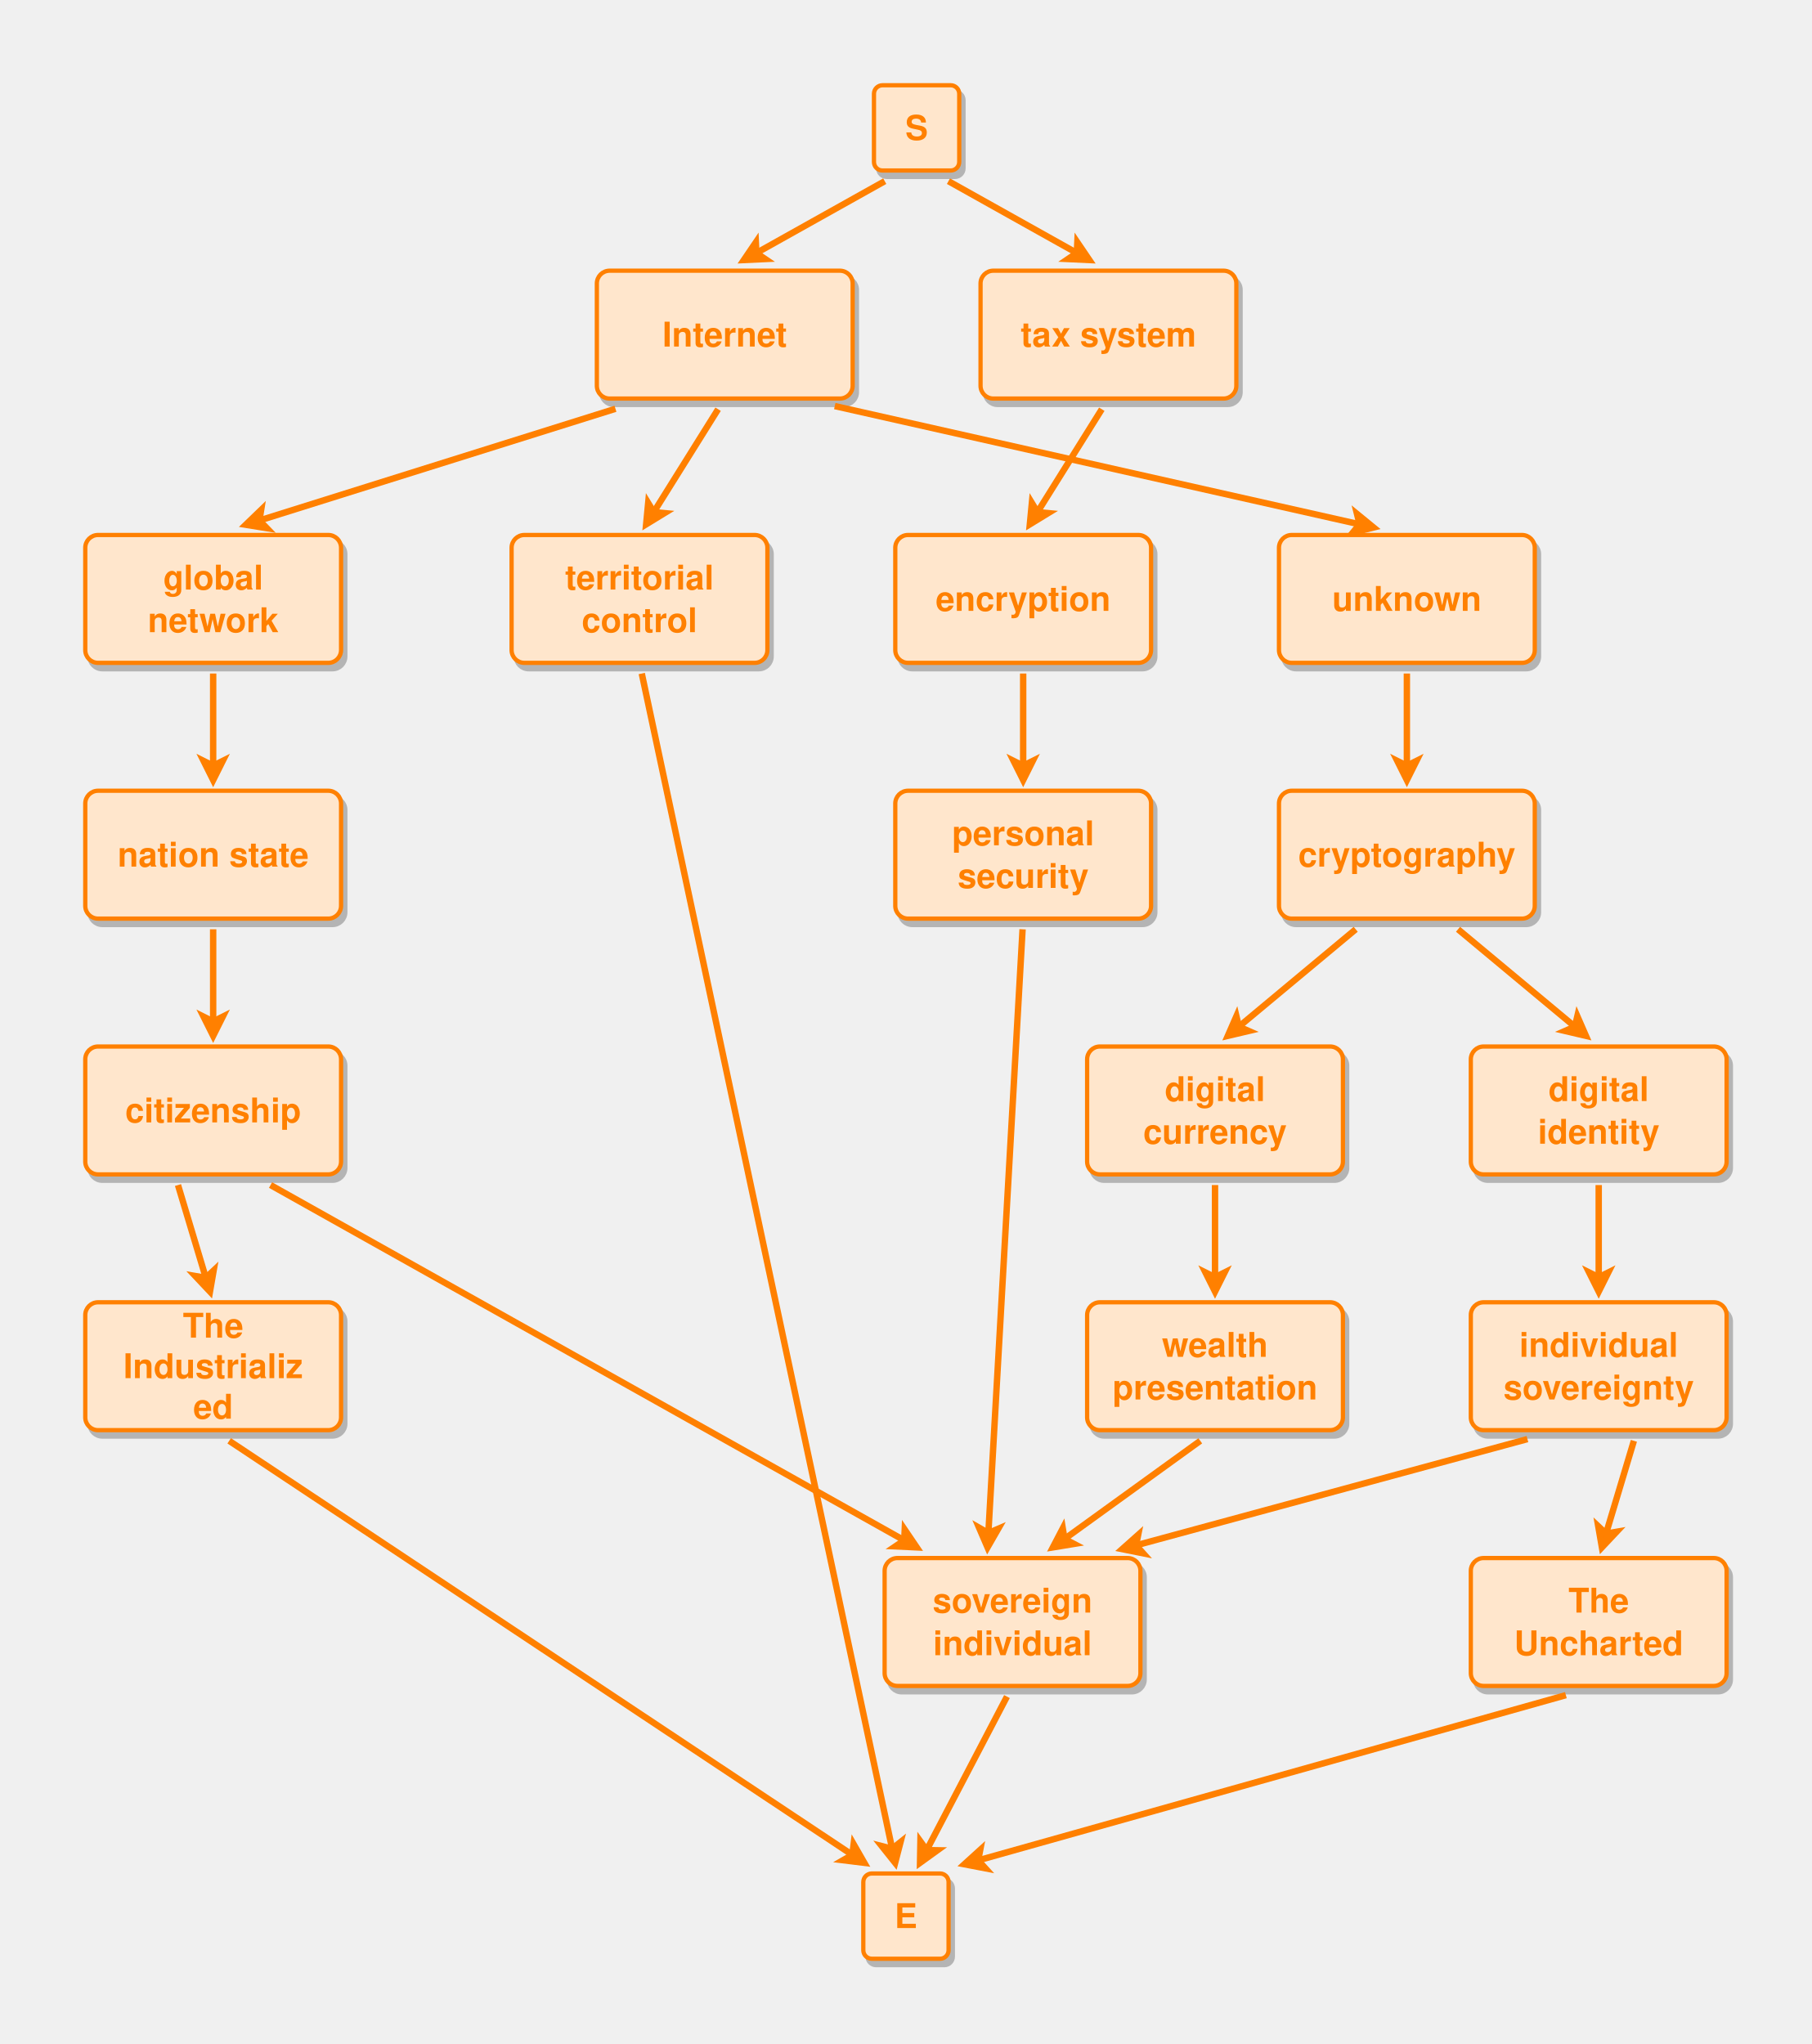
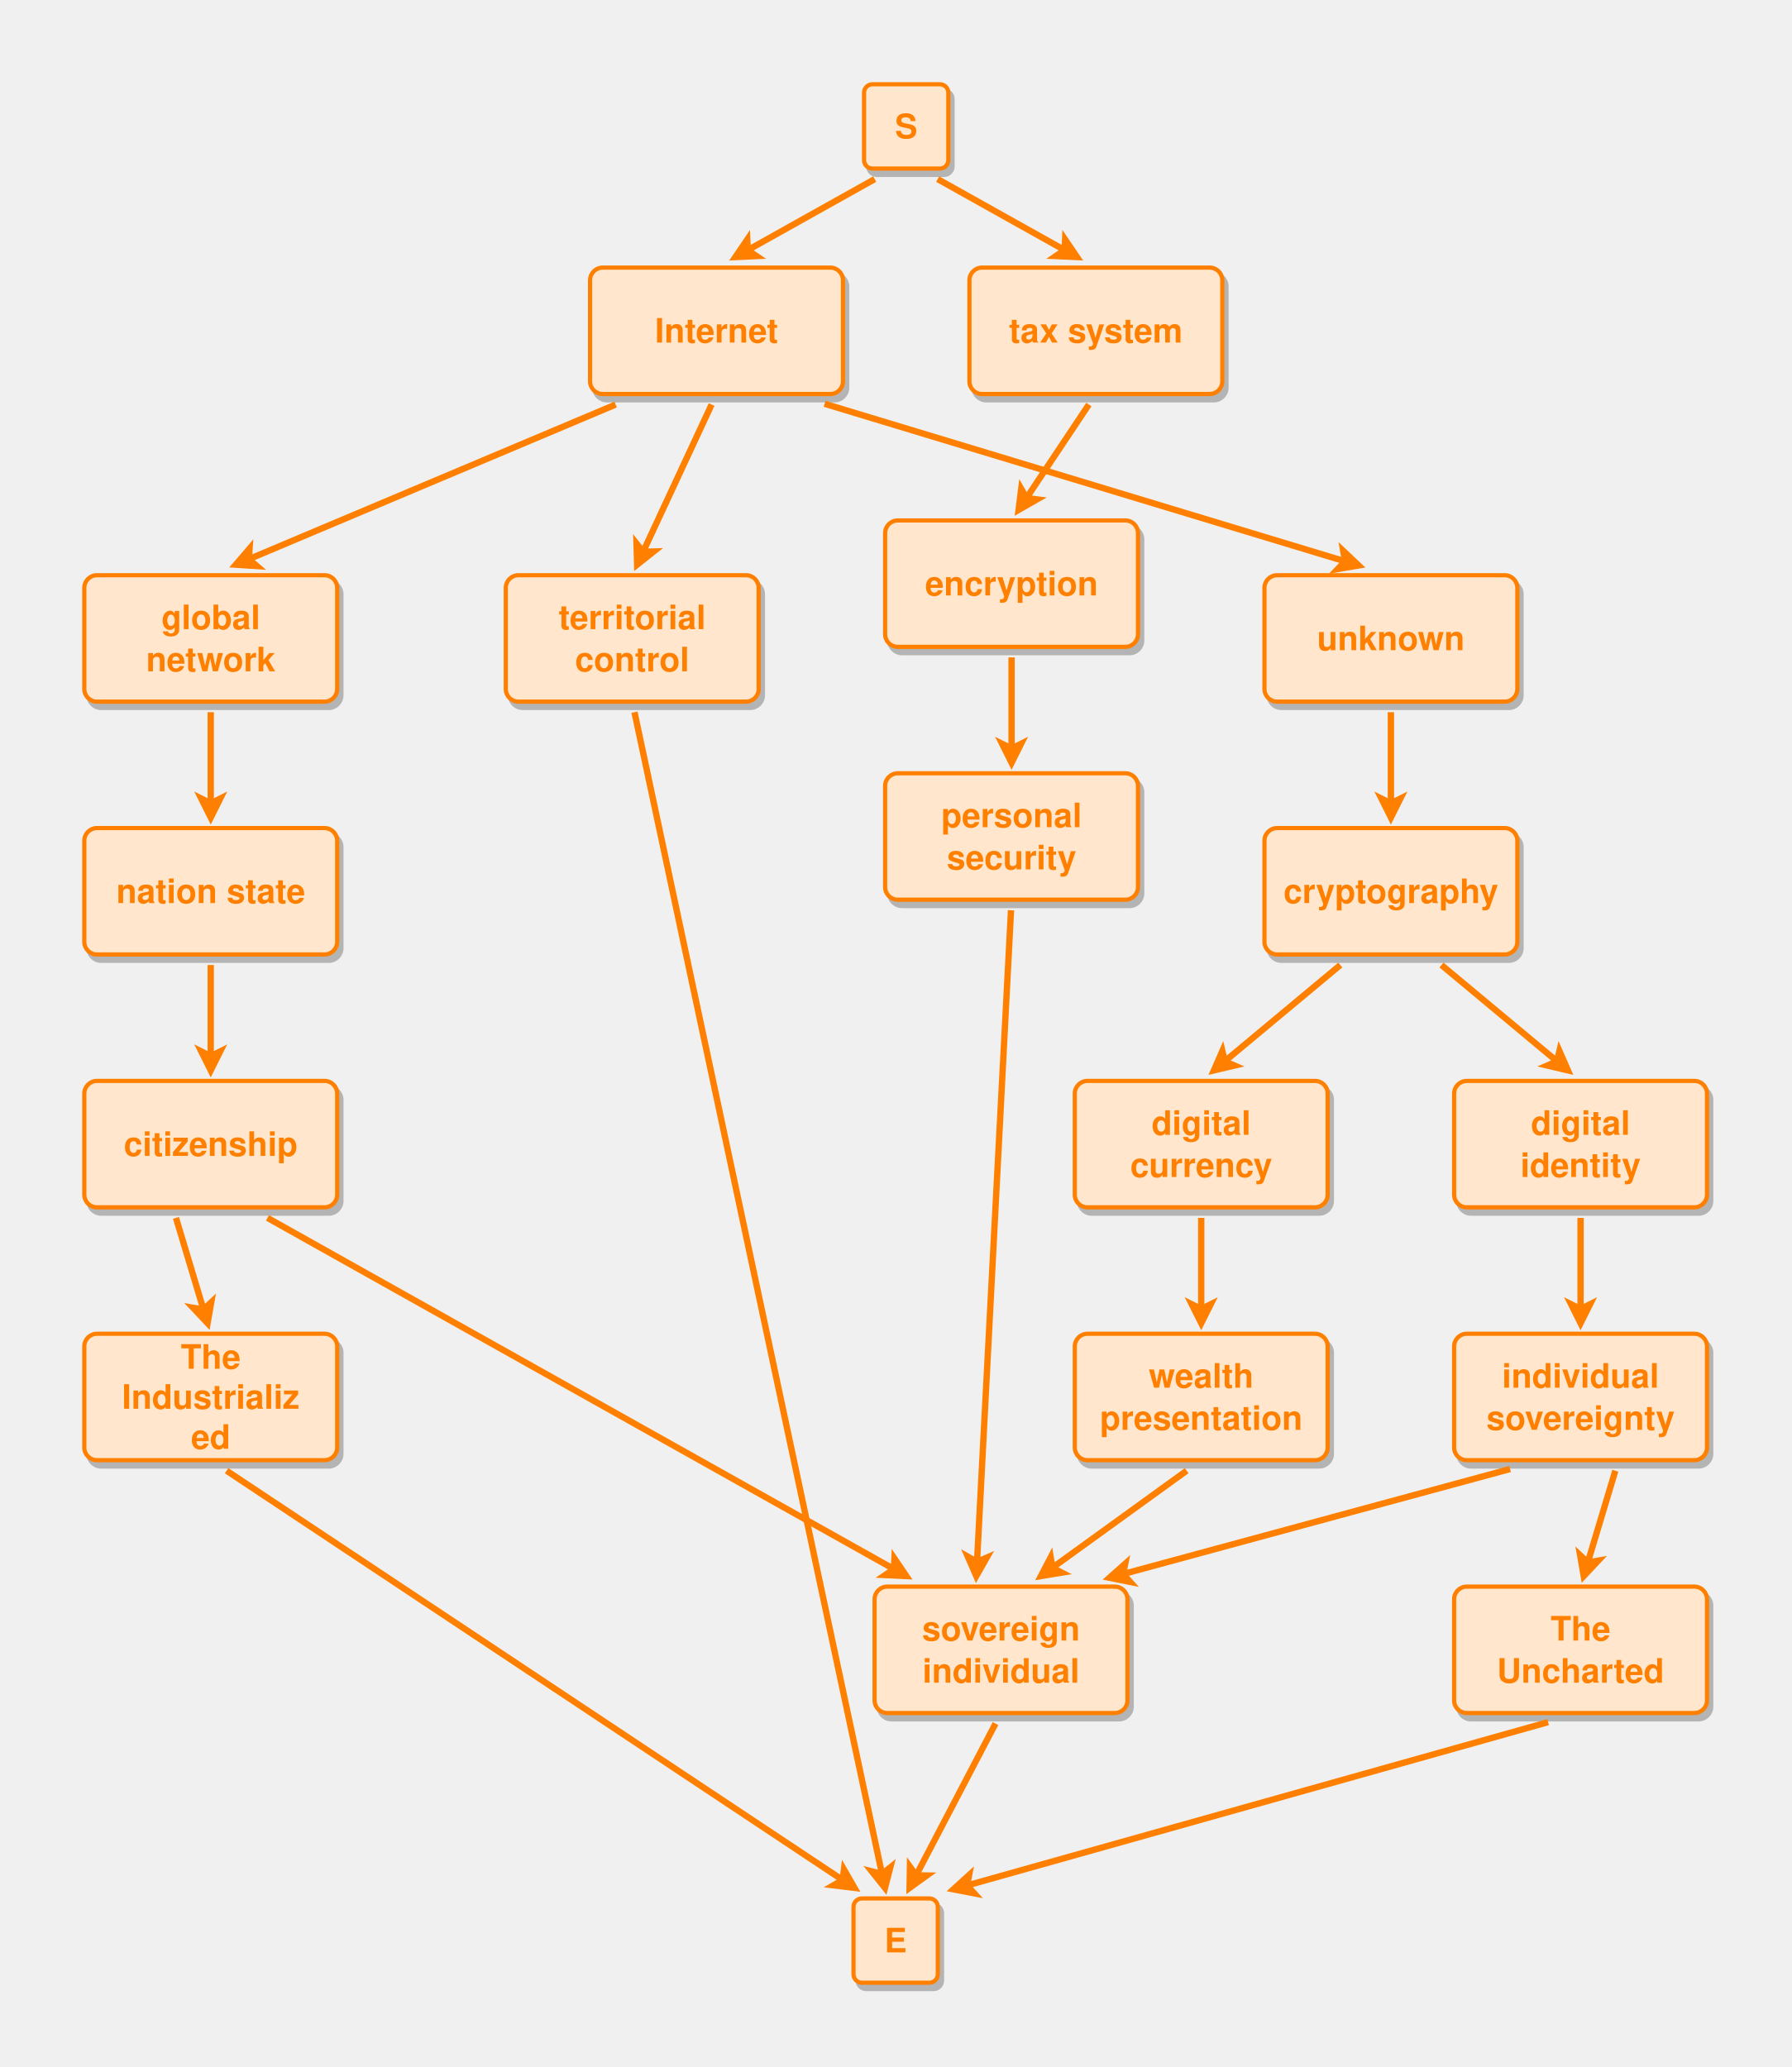
- <svg xmlns="http://www.w3.org/2000/svg" width="850" height="959" viewBox="0 0 850 959">
+ <svg xmlns="http://www.w3.org/2000/svg" width="850" height="981" viewBox="0 0 850 981">
  <defs>
  </defs>
  <g id="container-shells">
  </g>
  <g id="node-shadows">
    <rect x="280" y="127" width="120" height="60" rx="6" ry="6" fill="#000000" stroke="#000000" stroke-width="2" opacity="0.25" transform="translate(2,3)" />
-     <rect x="690" y="611" width="120" height="60" rx="6" ry="6" fill="#000000" stroke="#000000" stroke-width="2" opacity="0.25" transform="translate(2,3)" />
-     <rect x="40" y="371" width="120" height="60" rx="6" ry="6" fill="#000000" stroke="#000000" stroke-width="2" opacity="0.25" transform="translate(2,3)" />
-     <rect x="420" y="371" width="120" height="60" rx="6" ry="6" fill="#000000" stroke="#000000" stroke-width="2" opacity="0.25" transform="translate(2,3)" />
-     <rect x="415" y="731" width="120" height="60" rx="6" ry="6" fill="#000000" stroke="#000000" stroke-width="2" opacity="0.25" transform="translate(2,3)" />
+     <rect x="690" y="633" width="120" height="60" rx="6" ry="6" fill="#000000" stroke="#000000" stroke-width="2" opacity="0.25" transform="translate(2,3)" />
+     <rect x="40" y="393" width="120" height="60" rx="6" ry="6" fill="#000000" stroke="#000000" stroke-width="2" opacity="0.25" transform="translate(2,3)" />
+     <rect x="420" y="367" width="120" height="60" rx="6" ry="6" fill="#000000" stroke="#000000" stroke-width="2" opacity="0.25" transform="translate(2,3)" />
+     <rect x="415" y="753" width="120" height="60" rx="6" ry="6" fill="#000000" stroke="#000000" stroke-width="2" opacity="0.25" transform="translate(2,3)" />
    <rect x="460" y="127" width="120" height="60" rx="6" ry="6" fill="#000000" stroke="#000000" stroke-width="2" opacity="0.25" transform="translate(2,3)" />
-     <rect x="240" y="251" width="120" height="60" rx="6" ry="6" fill="#000000" stroke="#000000" stroke-width="2" opacity="0.25" transform="translate(2,3)" />
-     <rect x="600" y="251" width="120" height="60" rx="6" ry="6" fill="#000000" stroke="#000000" stroke-width="2" opacity="0.25" transform="translate(2,3)" />
-     <rect x="510" y="611" width="120" height="60" rx="6" ry="6" fill="#000000" stroke="#000000" stroke-width="2" opacity="0.25" transform="translate(2,3)" />
+     <rect x="240" y="273" width="120" height="60" rx="6" ry="6" fill="#000000" stroke="#000000" stroke-width="2" opacity="0.25" transform="translate(2,3)" />
+     <rect x="600" y="273" width="120" height="60" rx="6" ry="6" fill="#000000" stroke="#000000" stroke-width="2" opacity="0.25" transform="translate(2,3)" />
+     <rect x="510" y="633" width="120" height="60" rx="6" ry="6" fill="#000000" stroke="#000000" stroke-width="2" opacity="0.25" transform="translate(2,3)" />
    <rect x="410" y="40" width="40" height="40" rx="4" ry="4" fill="#000000" stroke="#000000" stroke-width="2" opacity="0.25" transform="translate(2,3)" />
-     <rect x="405" y="879" width="40" height="40" rx="4" ry="4" fill="#000000" stroke="#000000" stroke-width="2" opacity="0.25" transform="translate(2,3)" />
-     <rect x="40" y="611" width="120" height="60" rx="6" ry="6" fill="#000000" stroke="#000000" stroke-width="2" opacity="0.25" transform="translate(2,3)" />
-     <rect x="690" y="731" width="120" height="60" rx="6" ry="6" fill="#000000" stroke="#000000" stroke-width="2" opacity="0.25" transform="translate(2,3)" />
-     <rect x="40" y="491" width="120" height="60" rx="6" ry="6" fill="#000000" stroke="#000000" stroke-width="2" opacity="0.25" transform="translate(2,3)" />
-     <rect x="600" y="371" width="120" height="60" rx="6" ry="6" fill="#000000" stroke="#000000" stroke-width="2" opacity="0.25" transform="translate(2,3)" />
-     <rect x="510" y="491" width="120" height="60" rx="6" ry="6" fill="#000000" stroke="#000000" stroke-width="2" opacity="0.25" transform="translate(2,3)" />
-     <rect x="690" y="491" width="120" height="60" rx="6" ry="6" fill="#000000" stroke="#000000" stroke-width="2" opacity="0.25" transform="translate(2,3)" />
-     <rect x="420" y="251" width="120" height="60" rx="6" ry="6" fill="#000000" stroke="#000000" stroke-width="2" opacity="0.25" transform="translate(2,3)" />
-     <rect x="40" y="251" width="120" height="60" rx="6" ry="6" fill="#000000" stroke="#000000" stroke-width="2" opacity="0.25" transform="translate(2,3)" />
+     <rect x="405" y="901" width="40" height="40" rx="4" ry="4" fill="#000000" stroke="#000000" stroke-width="2" opacity="0.25" transform="translate(2,3)" />
+     <rect x="40" y="633" width="120" height="60" rx="6" ry="6" fill="#000000" stroke="#000000" stroke-width="2" opacity="0.25" transform="translate(2,3)" />
+     <rect x="690" y="753" width="120" height="60" rx="6" ry="6" fill="#000000" stroke="#000000" stroke-width="2" opacity="0.25" transform="translate(2,3)" />
+     <rect x="40" y="513" width="120" height="60" rx="6" ry="6" fill="#000000" stroke="#000000" stroke-width="2" opacity="0.25" transform="translate(2,3)" />
+     <rect x="600" y="393" width="120" height="60" rx="6" ry="6" fill="#000000" stroke="#000000" stroke-width="2" opacity="0.25" transform="translate(2,3)" />
+     <rect x="510" y="513" width="120" height="60" rx="6" ry="6" fill="#000000" stroke="#000000" stroke-width="2" opacity="0.25" transform="translate(2,3)" />
+     <rect x="690" y="513" width="120" height="60" rx="6" ry="6" fill="#000000" stroke="#000000" stroke-width="2" opacity="0.25" transform="translate(2,3)" />
+     <rect x="420" y="247" width="120" height="60" rx="6" ry="6" fill="#000000" stroke="#000000" stroke-width="2" opacity="0.25" transform="translate(2,3)" />
+     <rect x="40" y="273" width="120" height="60" rx="6" ry="6" fill="#000000" stroke="#000000" stroke-width="2" opacity="0.25" transform="translate(2,3)" />
  </g>
  <g id="edges">
    <g class="edge" data-edge-idx="0" data-edge-base="leadsto" data-edge-from="1" data-edge-to="15">
-       <line x1="336.88" y1="192.00" x2="306.70" y2="240.28" stroke="#ff8000" stroke-width="3" />
-       <path d="M 303.12 246.00 L 304.08 235.98 L 306.70 240.28 L 311.71 240.75 Z" fill="#ff8000" stroke="#ff8000" stroke-width="3" stroke-miterlimit="10" />
-       <text x="321" y="216" text-anchor="middle" dominant-baseline="middle" font-family="Helvetica,Inter,Segoe UI,Arial" font-size="11" paint-order="stroke" stroke="#ffffff" stroke-width="3" stroke-linejoin="round" fill="#ff8000">
+       <line x1="337.67" y1="192.00" x2="305.17" y2="261.88" stroke="#ff8000" stroke-width="3" />
+       <path d="M 302.33 268.00 L 302.04 257.94 L 305.17 261.88 L 310.20 261.74 Z" fill="#ff8000" stroke="#ff8000" stroke-width="3" stroke-miterlimit="10" />
+       <text x="321" y="226" text-anchor="middle" dominant-baseline="middle" font-family="Helvetica,Inter,Segoe UI,Arial" font-size="11" paint-order="stroke" stroke="#ffffff" stroke-width="3" stroke-linejoin="round" fill="#ff8000">
      </text>
    </g>
    <g class="edge" data-edge-idx="1" data-edge-base="leadsto" data-edge-from="1" data-edge-to="16">
-       <line x1="391.61" y1="190.52" x2="637.81" y2="246.00" stroke="#ff8000" stroke-width="3" />
-       <path d="M 644.39 247.48 L 634.62 249.89 L 637.81 246.00 L 636.60 241.11 Z" fill="#ff8000" stroke="#ff8000" stroke-width="3" stroke-miterlimit="10" />
-       <text x="514" y="217" text-anchor="middle" dominant-baseline="middle" font-family="Helvetica,Inter,Segoe UI,Arial" font-size="11" paint-order="stroke" stroke="#ffffff" stroke-width="3" stroke-linejoin="round" fill="#ff8000">
+       <line x1="391.31" y1="191.64" x2="638.23" y2="266.41" stroke="#ff8000" stroke-width="3" />
+       <path d="M 644.69 268.36 L 634.77 270.06 L 638.23 266.41 L 637.38 261.45 Z" fill="#ff8000" stroke="#ff8000" stroke-width="3" stroke-miterlimit="10" />
+       <text x="514" y="228" text-anchor="middle" dominant-baseline="middle" font-family="Helvetica,Inter,Segoe UI,Arial" font-size="11" paint-order="stroke" stroke="#ffffff" stroke-width="3" stroke-linejoin="round" fill="#ff8000">
      </text>
    </g>
    <g class="edge" data-edge-idx="2" data-edge-base="leadsto" data-edge-from="1" data-edge-to="9">
-       <line x1="288.73" y1="191.79" x2="121.71" y2="244.19" stroke="#ff8000" stroke-width="3" />
-       <path d="M 115.27 246.21 L 122.51 239.22 L 121.71 244.19 L 125.20 247.81 Z" fill="#ff8000" stroke="#ff8000" stroke-width="3" stroke-miterlimit="10" />
-       <text x="204" y="217" text-anchor="middle" dominant-baseline="middle" font-family="Helvetica,Inter,Segoe UI,Arial" font-size="11" paint-order="stroke" stroke="#ffffff" stroke-width="3" stroke-linejoin="round" fill="#ff8000">
+       <line x1="292.14" y1="192.00" x2="118.08" y2="265.38" stroke="#ff8000" stroke-width="3" />
+       <path d="M 111.86 268.00 L 118.41 260.36 L 118.08 265.38 L 121.90 268.65 Z" fill="#ff8000" stroke="#ff8000" stroke-width="3" stroke-miterlimit="10" />
+       <text x="205" y="228" text-anchor="middle" dominant-baseline="middle" font-family="Helvetica,Inter,Segoe UI,Arial" font-size="11" paint-order="stroke" stroke="#ffffff" stroke-width="3" stroke-linejoin="round" fill="#ff8000">
      </text>
    </g>
    <g class="edge" data-edge-idx="3" data-edge-base="leadsto" data-edge-from="10" data-edge-to="13">
-       <line x1="716.56" y1="675.19" x2="532.96" y2="725.04" stroke="#ff8000" stroke-width="3" />
-       <path d="M 526.44 726.81 L 533.95 720.11 L 532.96 725.04 L 536.31 728.79 Z" fill="#ff8000" stroke="#ff8000" stroke-width="3" stroke-miterlimit="10" />
-       <text x="624" y="700" text-anchor="middle" dominant-baseline="middle" font-family="Helvetica,Inter,Segoe UI,Arial" font-size="11" paint-order="stroke" stroke="#ffffff" stroke-width="3" stroke-linejoin="round" fill="#ff8000">
+       <line x1="716.56" y1="697.19" x2="532.96" y2="747.04" stroke="#ff8000" stroke-width="3" />
+       <path d="M 526.44 748.81 L 533.95 742.11 L 532.96 747.04 L 536.31 750.79 Z" fill="#ff8000" stroke="#ff8000" stroke-width="3" stroke-miterlimit="10" />
+       <text x="624" y="722" text-anchor="middle" dominant-baseline="middle" font-family="Helvetica,Inter,Segoe UI,Arial" font-size="11" paint-order="stroke" stroke="#ffffff" stroke-width="3" stroke-linejoin="round" fill="#ff8000">
      </text>
    </g>
    <g class="edge" data-edge-idx="4" data-edge-base="leadsto" data-edge-from="10" data-edge-to="3">
-       <line x1="766.50" y1="676.00" x2="753.44" y2="719.53" stroke="#ff8000" stroke-width="3" />
-       <path d="M 751.50 726.00 L 749.78 716.09 L 753.44 719.53 L 758.40 718.67 Z" fill="#ff8000" stroke="#ff8000" stroke-width="3" stroke-miterlimit="10" />
-       <text x="759" y="697" text-anchor="middle" dominant-baseline="middle" font-family="Helvetica,Inter,Segoe UI,Arial" font-size="11" paint-order="stroke" stroke="#ffffff" stroke-width="3" stroke-linejoin="round" fill="#ff8000">
+       <line x1="766.50" y1="698.00" x2="753.44" y2="741.53" stroke="#ff8000" stroke-width="3" />
+       <path d="M 751.50 748.00 L 749.78 738.09 L 753.44 741.53 L 758.40 740.67 Z" fill="#ff8000" stroke="#ff8000" stroke-width="3" stroke-miterlimit="10" />
+       <text x="759" y="719" text-anchor="middle" dominant-baseline="middle" font-family="Helvetica,Inter,Segoe UI,Arial" font-size="11" paint-order="stroke" stroke="#ffffff" stroke-width="3" stroke-linejoin="round" fill="#ff8000">
      </text>
    </g>
    <g class="edge" data-edge-idx="5" data-edge-base="leadsto" data-edge-from="11" data-edge-to="4">
-       <line x1="100.00" y1="436.00" x2="100.00" y2="479.25" stroke="#ff8000" stroke-width="3" />
-       <path d="M 100.00 486.00 L 95.50 477.00 L 100.00 479.25 L 104.50 477.00 Z" fill="#ff8000" stroke="#ff8000" stroke-width="3" stroke-miterlimit="10" />
-       <text x="100" y="457" text-anchor="middle" dominant-baseline="middle" font-family="Helvetica,Inter,Segoe UI,Arial" font-size="11" paint-order="stroke" stroke="#ffffff" stroke-width="3" stroke-linejoin="round" fill="#ff8000">
+       <line x1="100.00" y1="458.00" x2="100.00" y2="501.25" stroke="#ff8000" stroke-width="3" />
+       <path d="M 100.00 508.00 L 95.50 499.00 L 100.00 501.25 L 104.50 499.00 Z" fill="#ff8000" stroke="#ff8000" stroke-width="3" stroke-miterlimit="10" />
+       <text x="100" y="479" text-anchor="middle" dominant-baseline="middle" font-family="Helvetica,Inter,Segoe UI,Arial" font-size="11" paint-order="stroke" stroke="#ffffff" stroke-width="3" stroke-linejoin="round" fill="#ff8000">
      </text>
    </g>
    <g class="edge" data-edge-idx="6" data-edge-base="leadsto" data-edge-from="12" data-edge-to="13">
-       <line x1="479.72" y1="436.00" x2="463.67" y2="719.26" stroke="#ff8000" stroke-width="3" />
-       <path d="M 463.28 726.00 L 459.30 716.76 L 463.67 719.26 L 468.29 717.27 Z" fill="#ff8000" stroke="#ff8000" stroke-width="3" stroke-miterlimit="10" />
-       <text x="471" y="577" text-anchor="middle" dominant-baseline="middle" font-family="Helvetica,Inter,Segoe UI,Arial" font-size="11" paint-order="stroke" stroke="#ffffff" stroke-width="3" stroke-linejoin="round" fill="#ff8000">
+       <line x1="479.74" y1="432.00" x2="463.61" y2="741.26" stroke="#ff8000" stroke-width="3" />
+       <path d="M 463.26 748.00 L 459.24 738.78 L 463.61 741.26 L 468.22 739.25 Z" fill="#ff8000" stroke="#ff8000" stroke-width="3" stroke-miterlimit="10" />
+       <text x="471" y="586" text-anchor="middle" dominant-baseline="middle" font-family="Helvetica,Inter,Segoe UI,Arial" font-size="11" paint-order="stroke" stroke="#ffffff" stroke-width="3" stroke-linejoin="round" fill="#ff8000">
      </text>
    </g>
    <g class="edge" data-edge-idx="7" data-edge-base="leadsto" data-edge-from="13" data-edge-to="19">
-       <line x1="472.39" y1="796.00" x2="434.74" y2="868.02" stroke="#ff8000" stroke-width="3" />
-       <path d="M 431.61 874.00 L 431.79 863.94 L 434.74 868.02 L 439.77 868.11 Z" fill="#ff8000" stroke="#ff8000" stroke-width="3" stroke-miterlimit="10" />
+       <line x1="472.39" y1="818.00" x2="434.74" y2="890.02" stroke="#ff8000" stroke-width="3" />
+       <path d="M 431.61 896.00 L 431.79 885.94 L 434.74 890.02 L 439.77 890.11 Z" fill="#ff8000" stroke="#ff8000" stroke-width="3" stroke-miterlimit="10" />
    </g>
    <g class="edge" data-edge-idx="8" data-edge-base="leadsto" data-edge-from="14" data-edge-to="8">
-       <line x1="516.88" y1="192.00" x2="486.70" y2="240.28" stroke="#ff8000" stroke-width="3" />
-       <path d="M 483.12 246.00 L 484.08 235.98 L 486.70 240.28 L 491.71 240.75 Z" fill="#ff8000" stroke="#ff8000" stroke-width="3" stroke-miterlimit="10" />
-       <text x="501" y="216" text-anchor="middle" dominant-baseline="middle" font-family="Helvetica,Inter,Segoe UI,Arial" font-size="11" paint-order="stroke" stroke="#ffffff" stroke-width="3" stroke-linejoin="round" fill="#ff8000">
+       <line x1="516.67" y1="192.00" x2="487.08" y2="236.38" stroke="#ff8000" stroke-width="3" />
+       <path d="M 483.33 242.00 L 484.58 232.02 L 487.08 236.38 L 492.07 237.01 Z" fill="#ff8000" stroke="#ff8000" stroke-width="3" stroke-miterlimit="10" />
+       <text x="501" y="214" text-anchor="middle" dominant-baseline="middle" font-family="Helvetica,Inter,Segoe UI,Arial" font-size="11" paint-order="stroke" stroke="#ffffff" stroke-width="3" stroke-linejoin="round" fill="#ff8000">
      </text>
    </g>
    <g class="edge" data-edge-idx="9" data-edge-base="leadsto" data-edge-from="15" data-edge-to="19">
-       <line x1="301.07" y1="316.00" x2="418.53" y2="867.40" stroke="#ff8000" stroke-width="3" />
-       <path d="M 419.93 874.00 L 413.66 866.14 L 418.53 867.40 L 422.46 864.26 Z" fill="#ff8000" stroke="#ff8000" stroke-width="3" stroke-miterlimit="10" />
+       <line x1="301.07" y1="338.00" x2="418.53" y2="889.40" stroke="#ff8000" stroke-width="3" />
+       <path d="M 419.93 896.00 L 413.66 888.14 L 418.53 889.40 L 422.46 886.26 Z" fill="#ff8000" stroke="#ff8000" stroke-width="3" stroke-miterlimit="10" />
    </g>
    <g class="edge" data-edge-idx="10" data-edge-base="leadsto" data-edge-from="16" data-edge-to="5">
-       <line x1="660.00" y1="316.00" x2="660.00" y2="359.25" stroke="#ff8000" stroke-width="3" />
-       <path d="M 660.00 366.00 L 655.50 357.00 L 660.00 359.25 L 664.50 357.00 Z" fill="#ff8000" stroke="#ff8000" stroke-width="3" stroke-miterlimit="10" />
-       <text x="660" y="337" text-anchor="middle" dominant-baseline="middle" font-family="Helvetica,Inter,Segoe UI,Arial" font-size="11" paint-order="stroke" stroke="#ffffff" stroke-width="3" stroke-linejoin="round" fill="#ff8000">
+       <line x1="660.00" y1="338.00" x2="660.00" y2="381.25" stroke="#ff8000" stroke-width="3" />
+       <path d="M 660.00 388.00 L 655.50 379.00 L 660.00 381.25 L 664.50 379.00 Z" fill="#ff8000" stroke="#ff8000" stroke-width="3" stroke-miterlimit="10" />
+       <text x="660" y="359" text-anchor="middle" dominant-baseline="middle" font-family="Helvetica,Inter,Segoe UI,Arial" font-size="11" paint-order="stroke" stroke="#ffffff" stroke-width="3" stroke-linejoin="round" fill="#ff8000">
      </text>
    </g>
    <g class="edge" data-edge-idx="11" data-edge-base="leadsto" data-edge-from="17" data-edge-to="13">
-       <line x1="563.08" y1="676.00" x2="499.39" y2="722.05" stroke="#ff8000" stroke-width="3" />
-       <path d="M 493.92 726.00 L 498.57 717.08 L 499.39 722.05 L 503.85 724.37 Z" fill="#ff8000" stroke="#ff8000" stroke-width="3" stroke-miterlimit="10" />
-       <text x="531" y="699" text-anchor="middle" dominant-baseline="middle" font-family="Helvetica,Inter,Segoe UI,Arial" font-size="11" paint-order="stroke" stroke="#ffffff" stroke-width="3" stroke-linejoin="round" fill="#ff8000">
+       <line x1="563.08" y1="698.00" x2="499.39" y2="744.05" stroke="#ff8000" stroke-width="3" />
+       <path d="M 493.92 748.00 L 498.57 739.08 L 499.39 744.05 L 503.85 746.37 Z" fill="#ff8000" stroke="#ff8000" stroke-width="3" stroke-miterlimit="10" />
+       <text x="531" y="721" text-anchor="middle" dominant-baseline="middle" font-family="Helvetica,Inter,Segoe UI,Arial" font-size="11" paint-order="stroke" stroke="#ffffff" stroke-width="3" stroke-linejoin="round" fill="#ff8000">
      </text>
    </g>
    <g class="edge" data-edge-idx="12" data-edge-base="leadsto" data-edge-from="18" data-edge-to="1">
      <line x1="415.06" y1="85.00" x2="354.83" y2="118.70" stroke="#ff8000" stroke-width="3" />
      <path d="M 348.94 122.00 L 354.59 113.68 L 354.83 118.70 L 358.99 121.53 Z" fill="#ff8000" stroke="#ff8000" stroke-width="3" stroke-miterlimit="10" />
    </g>
    <g class="edge" data-edge-idx="13" data-edge-base="leadsto" data-edge-from="18" data-edge-to="14">
      <line x1="444.94" y1="85.00" x2="505.17" y2="118.70" stroke="#ff8000" stroke-width="3" />
      <path d="M 511.06 122.00 L 501.01 121.53 L 505.17 118.70 L 505.41 113.68 Z" fill="#ff8000" stroke="#ff8000" stroke-width="3" stroke-miterlimit="10" />
    </g>
    <g class="edge" data-edge-idx="14" data-edge-base="leadsto" data-edge-from="2" data-edge-to="19">
-       <line x1="107.52" y1="676.00" x2="399.85" y2="870.26" stroke="#ff8000" stroke-width="3" />
-       <path d="M 405.48 874.00 L 395.49 872.77 L 399.85 870.26 L 400.47 865.27 Z" fill="#ff8000" stroke="#ff8000" stroke-width="3" stroke-miterlimit="10" />
+       <line x1="107.52" y1="698.00" x2="399.85" y2="892.26" stroke="#ff8000" stroke-width="3" />
+       <path d="M 405.48 896.00 L 395.49 894.77 L 399.85 892.26 L 400.47 887.27 Z" fill="#ff8000" stroke="#ff8000" stroke-width="3" stroke-miterlimit="10" />
    </g>
    <g class="edge" data-edge-idx="15" data-edge-base="leadsto" data-edge-from="3" data-edge-to="19">
-       <line x1="734.60" y1="795.33" x2="458.90" y2="872.84" stroke="#ff8000" stroke-width="3" />
-       <path d="M 452.40 874.67 L 459.85 867.90 L 458.90 872.84 L 462.28 876.57 Z" fill="#ff8000" stroke="#ff8000" stroke-width="3" stroke-miterlimit="10" />
+       <line x1="734.60" y1="817.33" x2="458.90" y2="894.84" stroke="#ff8000" stroke-width="3" />
+       <path d="M 452.40 896.67 L 459.85 889.90 L 458.90 894.84 L 462.28 898.57 Z" fill="#ff8000" stroke="#ff8000" stroke-width="3" stroke-miterlimit="10" />
    </g>
    <g class="edge" data-edge-idx="16" data-edge-base="leadsto" data-edge-from="4" data-edge-to="13">
-       <line x1="126.92" y1="556.00" x2="424.20" y2="722.70" stroke="#ff8000" stroke-width="3" />
-       <path d="M 430.08 726.00 L 420.03 725.52 L 424.20 722.70 L 424.43 717.67 Z" fill="#ff8000" stroke="#ff8000" stroke-width="3" stroke-miterlimit="10" />
-       <text x="275" y="639" text-anchor="middle" dominant-baseline="middle" font-family="Helvetica,Inter,Segoe UI,Arial" font-size="11" paint-order="stroke" stroke="#ffffff" stroke-width="3" stroke-linejoin="round" fill="#ff8000">
+       <line x1="126.92" y1="578.00" x2="424.20" y2="744.70" stroke="#ff8000" stroke-width="3" />
+       <path d="M 430.08 748.00 L 420.03 747.52 L 424.20 744.70 L 424.43 739.67 Z" fill="#ff8000" stroke="#ff8000" stroke-width="3" stroke-miterlimit="10" />
+       <text x="275" y="661" text-anchor="middle" dominant-baseline="middle" font-family="Helvetica,Inter,Segoe UI,Arial" font-size="11" paint-order="stroke" stroke="#ffffff" stroke-width="3" stroke-linejoin="round" fill="#ff8000">
      </text>
    </g>
    <g class="edge" data-edge-idx="17" data-edge-base="leadsto" data-edge-from="4" data-edge-to="2">
-       <line x1="83.50" y1="556.00" x2="96.56" y2="599.53" stroke="#ff8000" stroke-width="3" />
-       <path d="M 98.50 606.00 L 91.60 598.67 L 96.56 599.53 L 100.22 596.09 Z" fill="#ff8000" stroke="#ff8000" stroke-width="3" stroke-miterlimit="10" />
-       <text x="89" y="577" text-anchor="middle" dominant-baseline="middle" font-family="Helvetica,Inter,Segoe UI,Arial" font-size="11" paint-order="stroke" stroke="#ffffff" stroke-width="3" stroke-linejoin="round" fill="#ff8000">
+       <line x1="83.50" y1="578.00" x2="96.56" y2="621.53" stroke="#ff8000" stroke-width="3" />
+       <path d="M 98.50 628.00 L 91.60 620.67 L 96.56 621.53 L 100.22 618.09 Z" fill="#ff8000" stroke="#ff8000" stroke-width="3" stroke-miterlimit="10" />
+       <text x="89" y="599" text-anchor="middle" dominant-baseline="middle" font-family="Helvetica,Inter,Segoe UI,Arial" font-size="11" paint-order="stroke" stroke="#ffffff" stroke-width="3" stroke-linejoin="round" fill="#ff8000">
      </text>
    </g>
    <g class="edge" data-edge-idx="18" data-edge-base="leadsto" data-edge-from="5" data-edge-to="6">
-       <line x1="636.00" y1="436.00" x2="581.19" y2="481.68" stroke="#ff8000" stroke-width="3" />
-       <path d="M 576.00 486.00 L 580.03 476.78 L 581.19 481.68 L 585.79 483.70 Z" fill="#ff8000" stroke="#ff8000" stroke-width="3" stroke-miterlimit="10" />
-       <text x="608" y="458" text-anchor="middle" dominant-baseline="middle" font-family="Helvetica,Inter,Segoe UI,Arial" font-size="11" paint-order="stroke" stroke="#ffffff" stroke-width="3" stroke-linejoin="round" fill="#ff8000">
+       <line x1="636.00" y1="458.00" x2="581.19" y2="503.68" stroke="#ff8000" stroke-width="3" />
+       <path d="M 576.00 508.00 L 580.03 498.78 L 581.19 503.68 L 585.79 505.70 Z" fill="#ff8000" stroke="#ff8000" stroke-width="3" stroke-miterlimit="10" />
+       <text x="608" y="480" text-anchor="middle" dominant-baseline="middle" font-family="Helvetica,Inter,Segoe UI,Arial" font-size="11" paint-order="stroke" stroke="#ffffff" stroke-width="3" stroke-linejoin="round" fill="#ff8000">
      </text>
    </g>
    <g class="edge" data-edge-idx="19" data-edge-base="leadsto" data-edge-from="5" data-edge-to="7">
-       <line x1="684.00" y1="436.00" x2="738.81" y2="481.68" stroke="#ff8000" stroke-width="3" />
-       <path d="M 744.00 486.00 L 734.21 483.70 L 738.81 481.68 L 739.97 476.78 Z" fill="#ff8000" stroke="#ff8000" stroke-width="3" stroke-miterlimit="10" />
-       <text x="711" y="458" text-anchor="middle" dominant-baseline="middle" font-family="Helvetica,Inter,Segoe UI,Arial" font-size="11" paint-order="stroke" stroke="#ffffff" stroke-width="3" stroke-linejoin="round" fill="#ff8000">
+       <line x1="684.00" y1="458.00" x2="738.81" y2="503.68" stroke="#ff8000" stroke-width="3" />
+       <path d="M 744.00 508.00 L 734.21 505.70 L 738.81 503.68 L 739.97 498.78 Z" fill="#ff8000" stroke="#ff8000" stroke-width="3" stroke-miterlimit="10" />
+       <text x="711" y="480" text-anchor="middle" dominant-baseline="middle" font-family="Helvetica,Inter,Segoe UI,Arial" font-size="11" paint-order="stroke" stroke="#ffffff" stroke-width="3" stroke-linejoin="round" fill="#ff8000">
      </text>
    </g>
    <g class="edge" data-edge-idx="20" data-edge-base="leadsto" data-edge-from="6" data-edge-to="17">
-       <line x1="570.00" y1="556.00" x2="570.00" y2="599.25" stroke="#ff8000" stroke-width="3" />
-       <path d="M 570.00 606.00 L 565.50 597.00 L 570.00 599.25 L 574.50 597.00 Z" fill="#ff8000" stroke="#ff8000" stroke-width="3" stroke-miterlimit="10" />
-       <text x="570" y="577" text-anchor="middle" dominant-baseline="middle" font-family="Helvetica,Inter,Segoe UI,Arial" font-size="11" paint-order="stroke" stroke="#ffffff" stroke-width="3" stroke-linejoin="round" fill="#ff8000">
+       <line x1="570.00" y1="578.00" x2="570.00" y2="621.25" stroke="#ff8000" stroke-width="3" />
+       <path d="M 570.00 628.00 L 565.50 619.00 L 570.00 621.25 L 574.50 619.00 Z" fill="#ff8000" stroke="#ff8000" stroke-width="3" stroke-miterlimit="10" />
+       <text x="570" y="599" text-anchor="middle" dominant-baseline="middle" font-family="Helvetica,Inter,Segoe UI,Arial" font-size="11" paint-order="stroke" stroke="#ffffff" stroke-width="3" stroke-linejoin="round" fill="#ff8000">
      </text>
    </g>
    <g class="edge" data-edge-idx="21" data-edge-base="leadsto" data-edge-from="7" data-edge-to="10">
-       <line x1="750.00" y1="556.00" x2="750.00" y2="599.25" stroke="#ff8000" stroke-width="3" />
-       <path d="M 750.00 606.00 L 745.50 597.00 L 750.00 599.25 L 754.50 597.00 Z" fill="#ff8000" stroke="#ff8000" stroke-width="3" stroke-miterlimit="10" />
-       <text x="750" y="577" text-anchor="middle" dominant-baseline="middle" font-family="Helvetica,Inter,Segoe UI,Arial" font-size="11" paint-order="stroke" stroke="#ffffff" stroke-width="3" stroke-linejoin="round" fill="#ff8000">
+       <line x1="750.00" y1="578.00" x2="750.00" y2="621.25" stroke="#ff8000" stroke-width="3" />
+       <path d="M 750.00 628.00 L 745.50 619.00 L 750.00 621.25 L 754.50 619.00 Z" fill="#ff8000" stroke="#ff8000" stroke-width="3" stroke-miterlimit="10" />
+       <text x="750" y="599" text-anchor="middle" dominant-baseline="middle" font-family="Helvetica,Inter,Segoe UI,Arial" font-size="11" paint-order="stroke" stroke="#ffffff" stroke-width="3" stroke-linejoin="round" fill="#ff8000">
      </text>
    </g>
    <g class="edge" data-edge-idx="22" data-edge-base="leadsto" data-edge-from="8" data-edge-to="12">
-       <line x1="480.00" y1="316.00" x2="480.00" y2="359.25" stroke="#ff8000" stroke-width="3" />
-       <path d="M 480.00 366.00 L 475.50 357.00 L 480.00 359.25 L 484.50 357.00 Z" fill="#ff8000" stroke="#ff8000" stroke-width="3" stroke-miterlimit="10" />
-       <text x="480" y="337" text-anchor="middle" dominant-baseline="middle" font-family="Helvetica,Inter,Segoe UI,Arial" font-size="11" paint-order="stroke" stroke="#ffffff" stroke-width="3" stroke-linejoin="round" fill="#ff8000">
+       <line x1="480.00" y1="312.00" x2="480.00" y2="355.25" stroke="#ff8000" stroke-width="3" />
+       <path d="M 480.00 362.00 L 475.50 353.00 L 480.00 355.25 L 484.50 353.00 Z" fill="#ff8000" stroke="#ff8000" stroke-width="3" stroke-miterlimit="10" />
+       <text x="480" y="333" text-anchor="middle" dominant-baseline="middle" font-family="Helvetica,Inter,Segoe UI,Arial" font-size="11" paint-order="stroke" stroke="#ffffff" stroke-width="3" stroke-linejoin="round" fill="#ff8000">
      </text>
    </g>
    <g class="edge" data-edge-idx="23" data-edge-base="leadsto" data-edge-from="9" data-edge-to="11">
-       <line x1="100.00" y1="316.00" x2="100.00" y2="359.25" stroke="#ff8000" stroke-width="3" />
-       <path d="M 100.00 366.00 L 95.50 357.00 L 100.00 359.25 L 104.50 357.00 Z" fill="#ff8000" stroke="#ff8000" stroke-width="3" stroke-miterlimit="10" />
-       <text x="100" y="337" text-anchor="middle" dominant-baseline="middle" font-family="Helvetica,Inter,Segoe UI,Arial" font-size="11" paint-order="stroke" stroke="#ffffff" stroke-width="3" stroke-linejoin="round" fill="#ff8000">
+       <line x1="100.00" y1="338.00" x2="100.00" y2="381.25" stroke="#ff8000" stroke-width="3" />
+       <path d="M 100.00 388.00 L 95.50 379.00 L 100.00 381.25 L 104.50 379.00 Z" fill="#ff8000" stroke="#ff8000" stroke-width="3" stroke-miterlimit="10" />
+       <text x="100" y="359" text-anchor="middle" dominant-baseline="middle" font-family="Helvetica,Inter,Segoe UI,Arial" font-size="11" paint-order="stroke" stroke="#ffffff" stroke-width="3" stroke-linejoin="round" fill="#ff8000">
      </text>
    </g>
  </g>
  <g id="nodes">
    <rect x="280" y="127" width="120" height="60" rx="6" ry="6" fill="#ffe6cc" stroke="#ff8000" stroke-width="2" />
    <text x="340" y="157" text-anchor="middle" dominant-baseline="middle" font-family="Helvetica,Inter,Segoe UI,Arial" font-size="16" font-weight="bold" fill="#ff8000">Internet</text>
-     <rect x="690" y="611" width="120" height="60" rx="6" ry="6" fill="#ffe6cc" stroke="#ff8000" stroke-width="2" />
-     <text x="750" y="631" text-anchor="middle" dominant-baseline="middle" font-family="Helvetica,Inter,Segoe UI,Arial" font-size="16" font-weight="bold" fill="#ff8000">individual</text>
-     <text x="750" y="651" text-anchor="middle" dominant-baseline="middle" font-family="Helvetica,Inter,Segoe UI,Arial" font-size="16" font-weight="bold" fill="#ff8000">sovereignty</text>
-     <rect x="40" y="371" width="120" height="60" rx="6" ry="6" fill="#ffe6cc" stroke="#ff8000" stroke-width="2" />
-     <text x="100" y="401" text-anchor="middle" dominant-baseline="middle" font-family="Helvetica,Inter,Segoe UI,Arial" font-size="16" font-weight="bold" fill="#ff8000">nation state</text>
-     <rect x="420" y="371" width="120" height="60" rx="6" ry="6" fill="#ffe6cc" stroke="#ff8000" stroke-width="2" />
-     <text x="480" y="391" text-anchor="middle" dominant-baseline="middle" font-family="Helvetica,Inter,Segoe UI,Arial" font-size="16" font-weight="bold" fill="#ff8000">personal</text>
-     <text x="480" y="411" text-anchor="middle" dominant-baseline="middle" font-family="Helvetica,Inter,Segoe UI,Arial" font-size="16" font-weight="bold" fill="#ff8000">security</text>
-     <rect x="415" y="731" width="120" height="60" rx="6" ry="6" fill="#ffe6cc" stroke="#ff8000" stroke-width="2" />
-     <text x="475" y="751" text-anchor="middle" dominant-baseline="middle" font-family="Helvetica,Inter,Segoe UI,Arial" font-size="16" font-weight="bold" fill="#ff8000">sovereign</text>
-     <text x="475" y="771" text-anchor="middle" dominant-baseline="middle" font-family="Helvetica,Inter,Segoe UI,Arial" font-size="16" font-weight="bold" fill="#ff8000">individual</text>
+     <rect x="690" y="633" width="120" height="60" rx="6" ry="6" fill="#ffe6cc" stroke="#ff8000" stroke-width="2" />
+     <text x="750" y="653" text-anchor="middle" dominant-baseline="middle" font-family="Helvetica,Inter,Segoe UI,Arial" font-size="16" font-weight="bold" fill="#ff8000">individual</text>
+     <text x="750" y="673" text-anchor="middle" dominant-baseline="middle" font-family="Helvetica,Inter,Segoe UI,Arial" font-size="16" font-weight="bold" fill="#ff8000">sovereignty</text>
+     <rect x="40" y="393" width="120" height="60" rx="6" ry="6" fill="#ffe6cc" stroke="#ff8000" stroke-width="2" />
+     <text x="100" y="423" text-anchor="middle" dominant-baseline="middle" font-family="Helvetica,Inter,Segoe UI,Arial" font-size="16" font-weight="bold" fill="#ff8000">nation state</text>
+     <rect x="420" y="367" width="120" height="60" rx="6" ry="6" fill="#ffe6cc" stroke="#ff8000" stroke-width="2" />
+     <text x="480" y="387" text-anchor="middle" dominant-baseline="middle" font-family="Helvetica,Inter,Segoe UI,Arial" font-size="16" font-weight="bold" fill="#ff8000">personal</text>
+     <text x="480" y="407" text-anchor="middle" dominant-baseline="middle" font-family="Helvetica,Inter,Segoe UI,Arial" font-size="16" font-weight="bold" fill="#ff8000">security</text>
+     <rect x="415" y="753" width="120" height="60" rx="6" ry="6" fill="#ffe6cc" stroke="#ff8000" stroke-width="2" />
+     <text x="475" y="773" text-anchor="middle" dominant-baseline="middle" font-family="Helvetica,Inter,Segoe UI,Arial" font-size="16" font-weight="bold" fill="#ff8000">sovereign</text>
+     <text x="475" y="793" text-anchor="middle" dominant-baseline="middle" font-family="Helvetica,Inter,Segoe UI,Arial" font-size="16" font-weight="bold" fill="#ff8000">individual</text>
    <rect x="460" y="127" width="120" height="60" rx="6" ry="6" fill="#ffe6cc" stroke="#ff8000" stroke-width="2" />
    <text x="520" y="157" text-anchor="middle" dominant-baseline="middle" font-family="Helvetica,Inter,Segoe UI,Arial" font-size="16" font-weight="bold" fill="#ff8000">tax system</text>
-     <rect x="240" y="251" width="120" height="60" rx="6" ry="6" fill="#ffe6cc" stroke="#ff8000" stroke-width="2" />
-     <text x="300" y="271" text-anchor="middle" dominant-baseline="middle" font-family="Helvetica,Inter,Segoe UI,Arial" font-size="16" font-weight="bold" fill="#ff8000">territorial</text>
-     <text x="300" y="291" text-anchor="middle" dominant-baseline="middle" font-family="Helvetica,Inter,Segoe UI,Arial" font-size="16" font-weight="bold" fill="#ff8000">control</text>
-     <rect x="600" y="251" width="120" height="60" rx="6" ry="6" fill="#ffe6cc" stroke="#ff8000" stroke-width="2" />
-     <text x="660" y="281" text-anchor="middle" dominant-baseline="middle" font-family="Helvetica,Inter,Segoe UI,Arial" font-size="16" font-weight="bold" fill="#ff8000">unknown</text>
-     <rect x="510" y="611" width="120" height="60" rx="6" ry="6" fill="#ffe6cc" stroke="#ff8000" stroke-width="2" />
-     <text x="570" y="631" text-anchor="middle" dominant-baseline="middle" font-family="Helvetica,Inter,Segoe UI,Arial" font-size="16" font-weight="bold" fill="#ff8000">wealth</text>
-     <text x="570" y="651" text-anchor="middle" dominant-baseline="middle" font-family="Helvetica,Inter,Segoe UI,Arial" font-size="16" font-weight="bold" fill="#ff8000">presentation</text>
+     <rect x="240" y="273" width="120" height="60" rx="6" ry="6" fill="#ffe6cc" stroke="#ff8000" stroke-width="2" />
+     <text x="300" y="293" text-anchor="middle" dominant-baseline="middle" font-family="Helvetica,Inter,Segoe UI,Arial" font-size="16" font-weight="bold" fill="#ff8000">territorial</text>
+     <text x="300" y="313" text-anchor="middle" dominant-baseline="middle" font-family="Helvetica,Inter,Segoe UI,Arial" font-size="16" font-weight="bold" fill="#ff8000">control</text>
+     <rect x="600" y="273" width="120" height="60" rx="6" ry="6" fill="#ffe6cc" stroke="#ff8000" stroke-width="2" />
+     <text x="660" y="303" text-anchor="middle" dominant-baseline="middle" font-family="Helvetica,Inter,Segoe UI,Arial" font-size="16" font-weight="bold" fill="#ff8000">unknown</text>
+     <rect x="510" y="633" width="120" height="60" rx="6" ry="6" fill="#ffe6cc" stroke="#ff8000" stroke-width="2" />
+     <text x="570" y="653" text-anchor="middle" dominant-baseline="middle" font-family="Helvetica,Inter,Segoe UI,Arial" font-size="16" font-weight="bold" fill="#ff8000">wealth</text>
+     <text x="570" y="673" text-anchor="middle" dominant-baseline="middle" font-family="Helvetica,Inter,Segoe UI,Arial" font-size="16" font-weight="bold" fill="#ff8000">presentation</text>
    <rect x="410" y="40" width="40" height="40" rx="4" ry="4" fill="#ffe6cc" stroke="#ff8000" stroke-width="2" />
    <text x="430" y="60" text-anchor="middle" dominant-baseline="middle" font-family="Helvetica,Inter,Segoe UI,Arial" font-size="16" font-weight="bold" fill="#ff8000">S</text>
-     <rect x="405" y="879" width="40" height="40" rx="4" ry="4" fill="#ffe6cc" stroke="#ff8000" stroke-width="2" />
-     <text x="425" y="899" text-anchor="middle" dominant-baseline="middle" font-family="Helvetica,Inter,Segoe UI,Arial" font-size="16" font-weight="bold" fill="#ff8000">E</text>
-     <rect x="40" y="611" width="120" height="60" rx="6" ry="6" fill="#ffe6cc" stroke="#ff8000" stroke-width="2" />
-     <text x="100" y="622" text-anchor="middle" dominant-baseline="middle" font-family="Helvetica,Inter,Segoe UI,Arial" font-size="16" font-weight="bold" fill="#ff8000">The</text>
-     <text x="100" y="641" text-anchor="middle" dominant-baseline="middle" font-family="Helvetica,Inter,Segoe UI,Arial" font-size="16" font-weight="bold" fill="#ff8000">Industrializ</text>
-     <text x="100" y="660" text-anchor="middle" dominant-baseline="middle" font-family="Helvetica,Inter,Segoe UI,Arial" font-size="16" font-weight="bold" fill="#ff8000">ed</text>
-     <rect x="690" y="731" width="120" height="60" rx="6" ry="6" fill="#ffe6cc" stroke="#ff8000" stroke-width="2" />
-     <text x="750" y="751" text-anchor="middle" dominant-baseline="middle" font-family="Helvetica,Inter,Segoe UI,Arial" font-size="16" font-weight="bold" fill="#ff8000">The</text>
-     <text x="750" y="771" text-anchor="middle" dominant-baseline="middle" font-family="Helvetica,Inter,Segoe UI,Arial" font-size="16" font-weight="bold" fill="#ff8000">Uncharted</text>
-     <rect x="40" y="491" width="120" height="60" rx="6" ry="6" fill="#ffe6cc" stroke="#ff8000" stroke-width="2" />
-     <text x="100" y="521" text-anchor="middle" dominant-baseline="middle" font-family="Helvetica,Inter,Segoe UI,Arial" font-size="16" font-weight="bold" fill="#ff8000">citizenship</text>
+     <rect x="405" y="901" width="40" height="40" rx="4" ry="4" fill="#ffe6cc" stroke="#ff8000" stroke-width="2" />
+     <text x="425" y="921" text-anchor="middle" dominant-baseline="middle" font-family="Helvetica,Inter,Segoe UI,Arial" font-size="16" font-weight="bold" fill="#ff8000">E</text>
+     <rect x="40" y="633" width="120" height="60" rx="6" ry="6" fill="#ffe6cc" stroke="#ff8000" stroke-width="2" />
+     <text x="100" y="644" text-anchor="middle" dominant-baseline="middle" font-family="Helvetica,Inter,Segoe UI,Arial" font-size="16" font-weight="bold" fill="#ff8000">The</text>
+     <text x="100" y="663" text-anchor="middle" dominant-baseline="middle" font-family="Helvetica,Inter,Segoe UI,Arial" font-size="16" font-weight="bold" fill="#ff8000">Industrializ</text>
+     <text x="100" y="682" text-anchor="middle" dominant-baseline="middle" font-family="Helvetica,Inter,Segoe UI,Arial" font-size="16" font-weight="bold" fill="#ff8000">ed</text>
+     <rect x="690" y="753" width="120" height="60" rx="6" ry="6" fill="#ffe6cc" stroke="#ff8000" stroke-width="2" />
+     <text x="750" y="773" text-anchor="middle" dominant-baseline="middle" font-family="Helvetica,Inter,Segoe UI,Arial" font-size="16" font-weight="bold" fill="#ff8000">The</text>
+     <text x="750" y="793" text-anchor="middle" dominant-baseline="middle" font-family="Helvetica,Inter,Segoe UI,Arial" font-size="16" font-weight="bold" fill="#ff8000">Uncharted</text>
+     <rect x="40" y="513" width="120" height="60" rx="6" ry="6" fill="#ffe6cc" stroke="#ff8000" stroke-width="2" />
+     <text x="100" y="543" text-anchor="middle" dominant-baseline="middle" font-family="Helvetica,Inter,Segoe UI,Arial" font-size="16" font-weight="bold" fill="#ff8000">citizenship</text>
    <g>
-       <rect x="600" y="371" width="120" height="60" rx="6" ry="6" fill="#ffe6cc" stroke="#ff8000" stroke-width="2" />
-       <text x="660" y="401" text-anchor="middle" dominant-baseline="middle" font-family="Helvetica,Inter,Segoe UI,Arial" font-size="16" font-weight="bold" fill="#ff8000">cryptography</text>
-     </g>
-     <rect x="510" y="491" width="120" height="60" rx="6" ry="6" fill="#ffe6cc" stroke="#ff8000" stroke-width="2" />
-     <text x="570" y="511" text-anchor="middle" dominant-baseline="middle" font-family="Helvetica,Inter,Segoe UI,Arial" font-size="16" font-weight="bold" fill="#ff8000">digital</text>
-     <text x="570" y="531" text-anchor="middle" dominant-baseline="middle" font-family="Helvetica,Inter,Segoe UI,Arial" font-size="16" font-weight="bold" fill="#ff8000">currency</text>
-     <rect x="690" y="491" width="120" height="60" rx="6" ry="6" fill="#ffe6cc" stroke="#ff8000" stroke-width="2" />
-     <text x="750" y="511" text-anchor="middle" dominant-baseline="middle" font-family="Helvetica,Inter,Segoe UI,Arial" font-size="16" font-weight="bold" fill="#ff8000">digital</text>
-     <text x="750" y="531" text-anchor="middle" dominant-baseline="middle" font-family="Helvetica,Inter,Segoe UI,Arial" font-size="16" font-weight="bold" fill="#ff8000">identity</text>
-     <rect x="420" y="251" width="120" height="60" rx="6" ry="6" fill="#ffe6cc" stroke="#ff8000" stroke-width="2" />
-     <text x="480" y="281" text-anchor="middle" dominant-baseline="middle" font-family="Helvetica,Inter,Segoe UI,Arial" font-size="16" font-weight="bold" fill="#ff8000">encryption</text>
-     <rect x="40" y="251" width="120" height="60" rx="6" ry="6" fill="#ffe6cc" stroke="#ff8000" stroke-width="2" />
-     <text x="100" y="271" text-anchor="middle" dominant-baseline="middle" font-family="Helvetica,Inter,Segoe UI,Arial" font-size="16" font-weight="bold" fill="#ff8000">global</text>
-     <text x="100" y="291" text-anchor="middle" dominant-baseline="middle" font-family="Helvetica,Inter,Segoe UI,Arial" font-size="16" font-weight="bold" fill="#ff8000">network</text>
+       <rect x="600" y="393" width="120" height="60" rx="6" ry="6" fill="#ffe6cc" stroke="#ff8000" stroke-width="2" />
+       <text x="660" y="423" text-anchor="middle" dominant-baseline="middle" font-family="Helvetica,Inter,Segoe UI,Arial" font-size="16" font-weight="bold" fill="#ff8000">cryptography</text>
+     </g>
+     <rect x="510" y="513" width="120" height="60" rx="6" ry="6" fill="#ffe6cc" stroke="#ff8000" stroke-width="2" />
+     <text x="570" y="533" text-anchor="middle" dominant-baseline="middle" font-family="Helvetica,Inter,Segoe UI,Arial" font-size="16" font-weight="bold" fill="#ff8000">digital</text>
+     <text x="570" y="553" text-anchor="middle" dominant-baseline="middle" font-family="Helvetica,Inter,Segoe UI,Arial" font-size="16" font-weight="bold" fill="#ff8000">currency</text>
+     <rect x="690" y="513" width="120" height="60" rx="6" ry="6" fill="#ffe6cc" stroke="#ff8000" stroke-width="2" />
+     <text x="750" y="533" text-anchor="middle" dominant-baseline="middle" font-family="Helvetica,Inter,Segoe UI,Arial" font-size="16" font-weight="bold" fill="#ff8000">digital</text>
+     <text x="750" y="553" text-anchor="middle" dominant-baseline="middle" font-family="Helvetica,Inter,Segoe UI,Arial" font-size="16" font-weight="bold" fill="#ff8000">identity</text>
+     <rect x="420" y="247" width="120" height="60" rx="6" ry="6" fill="#ffe6cc" stroke="#ff8000" stroke-width="2" />
+     <text x="480" y="277" text-anchor="middle" dominant-baseline="middle" font-family="Helvetica,Inter,Segoe UI,Arial" font-size="16" font-weight="bold" fill="#ff8000">encryption</text>
+     <rect x="40" y="273" width="120" height="60" rx="6" ry="6" fill="#ffe6cc" stroke="#ff8000" stroke-width="2" />
+     <text x="100" y="293" text-anchor="middle" dominant-baseline="middle" font-family="Helvetica,Inter,Segoe UI,Arial" font-size="16" font-weight="bold" fill="#ff8000">global</text>
+     <text x="100" y="313" text-anchor="middle" dominant-baseline="middle" font-family="Helvetica,Inter,Segoe UI,Arial" font-size="16" font-weight="bold" fill="#ff8000">network</text>
  </g>
</svg>
